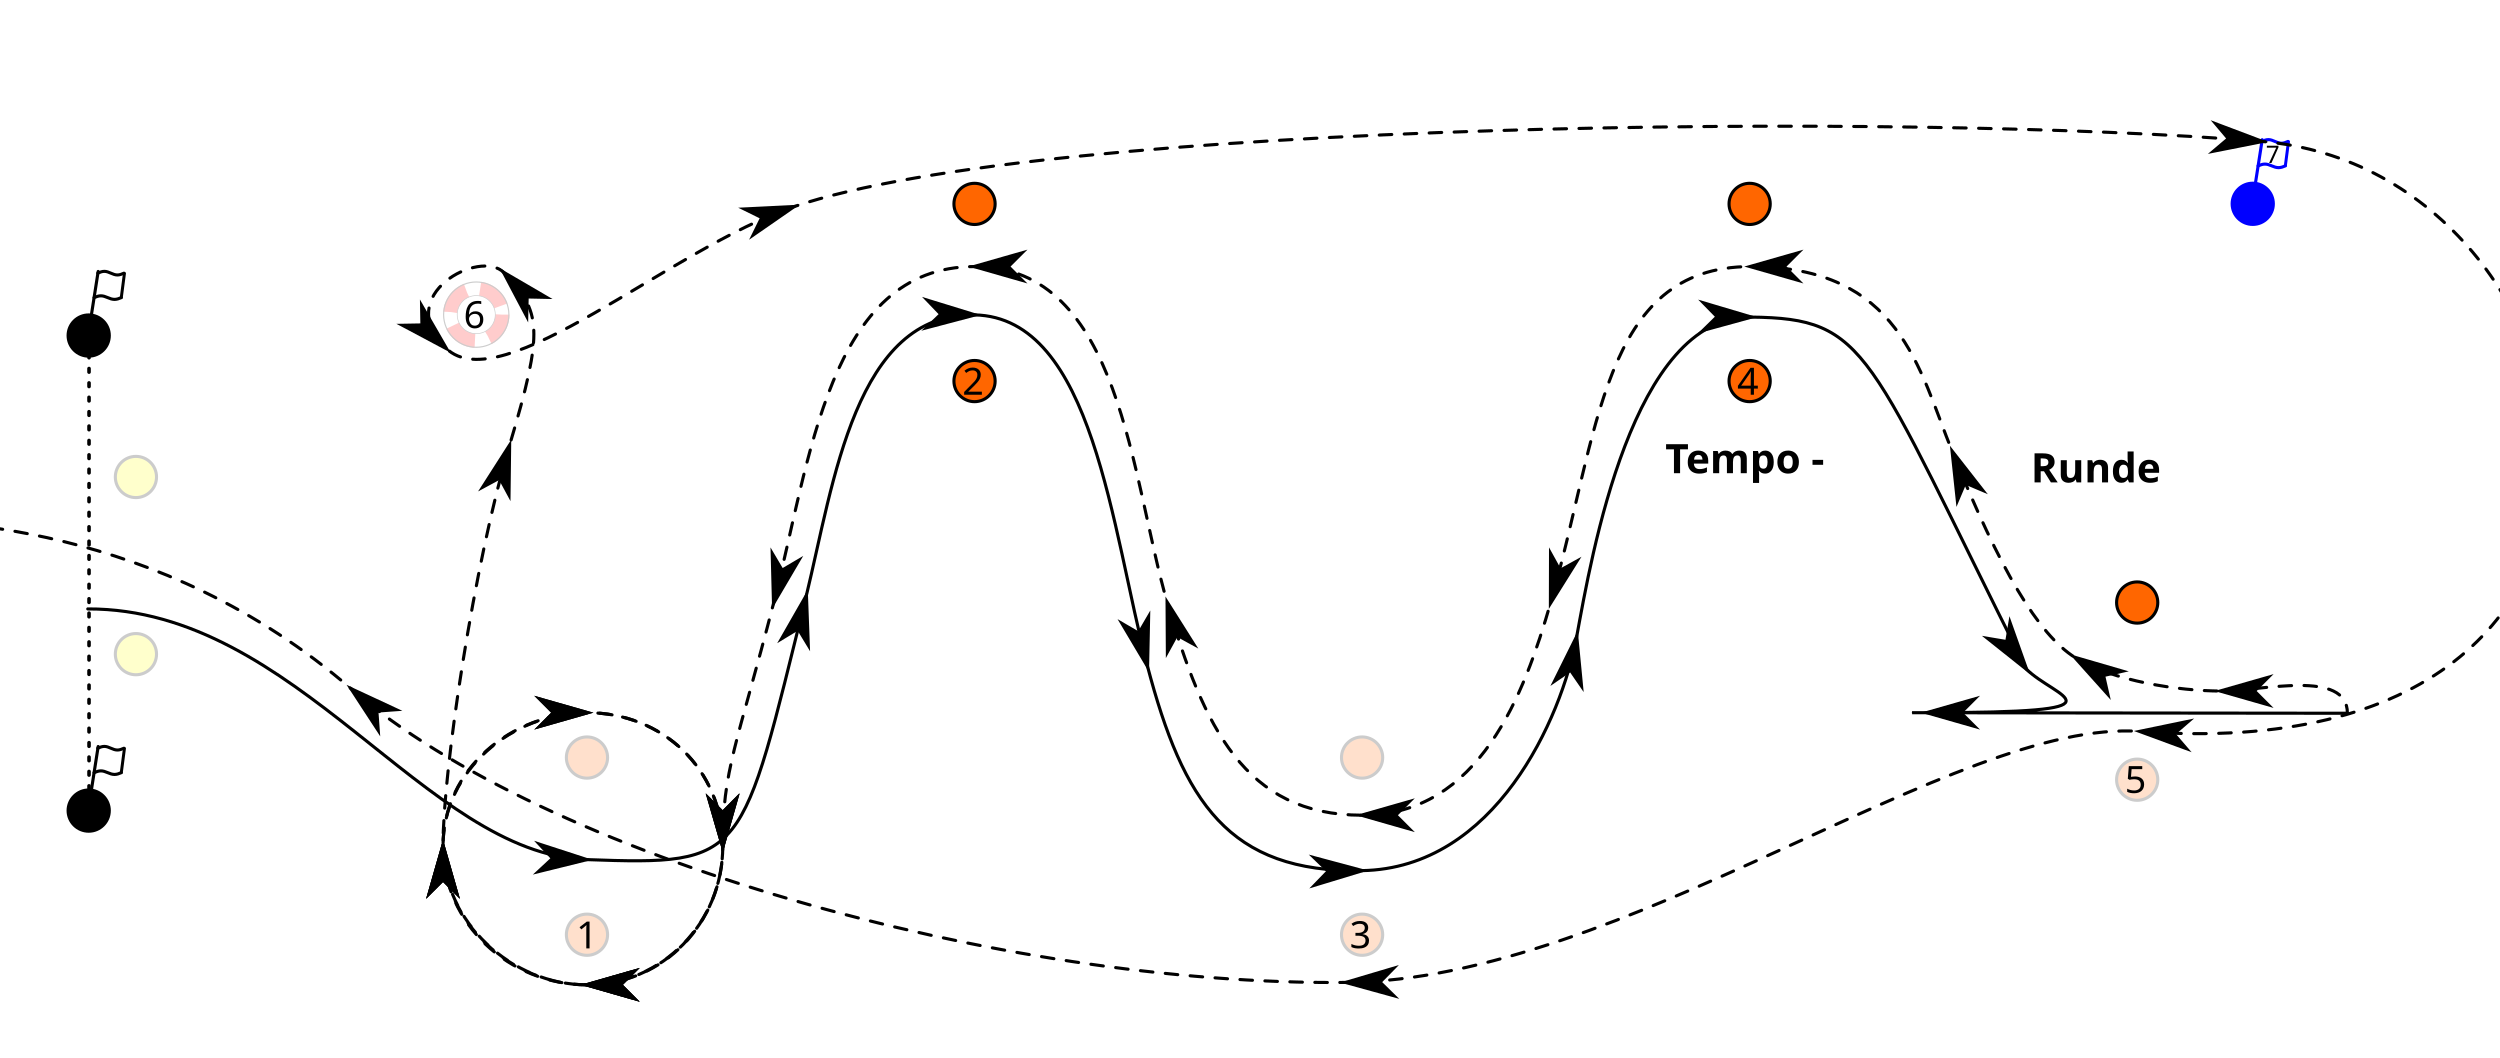
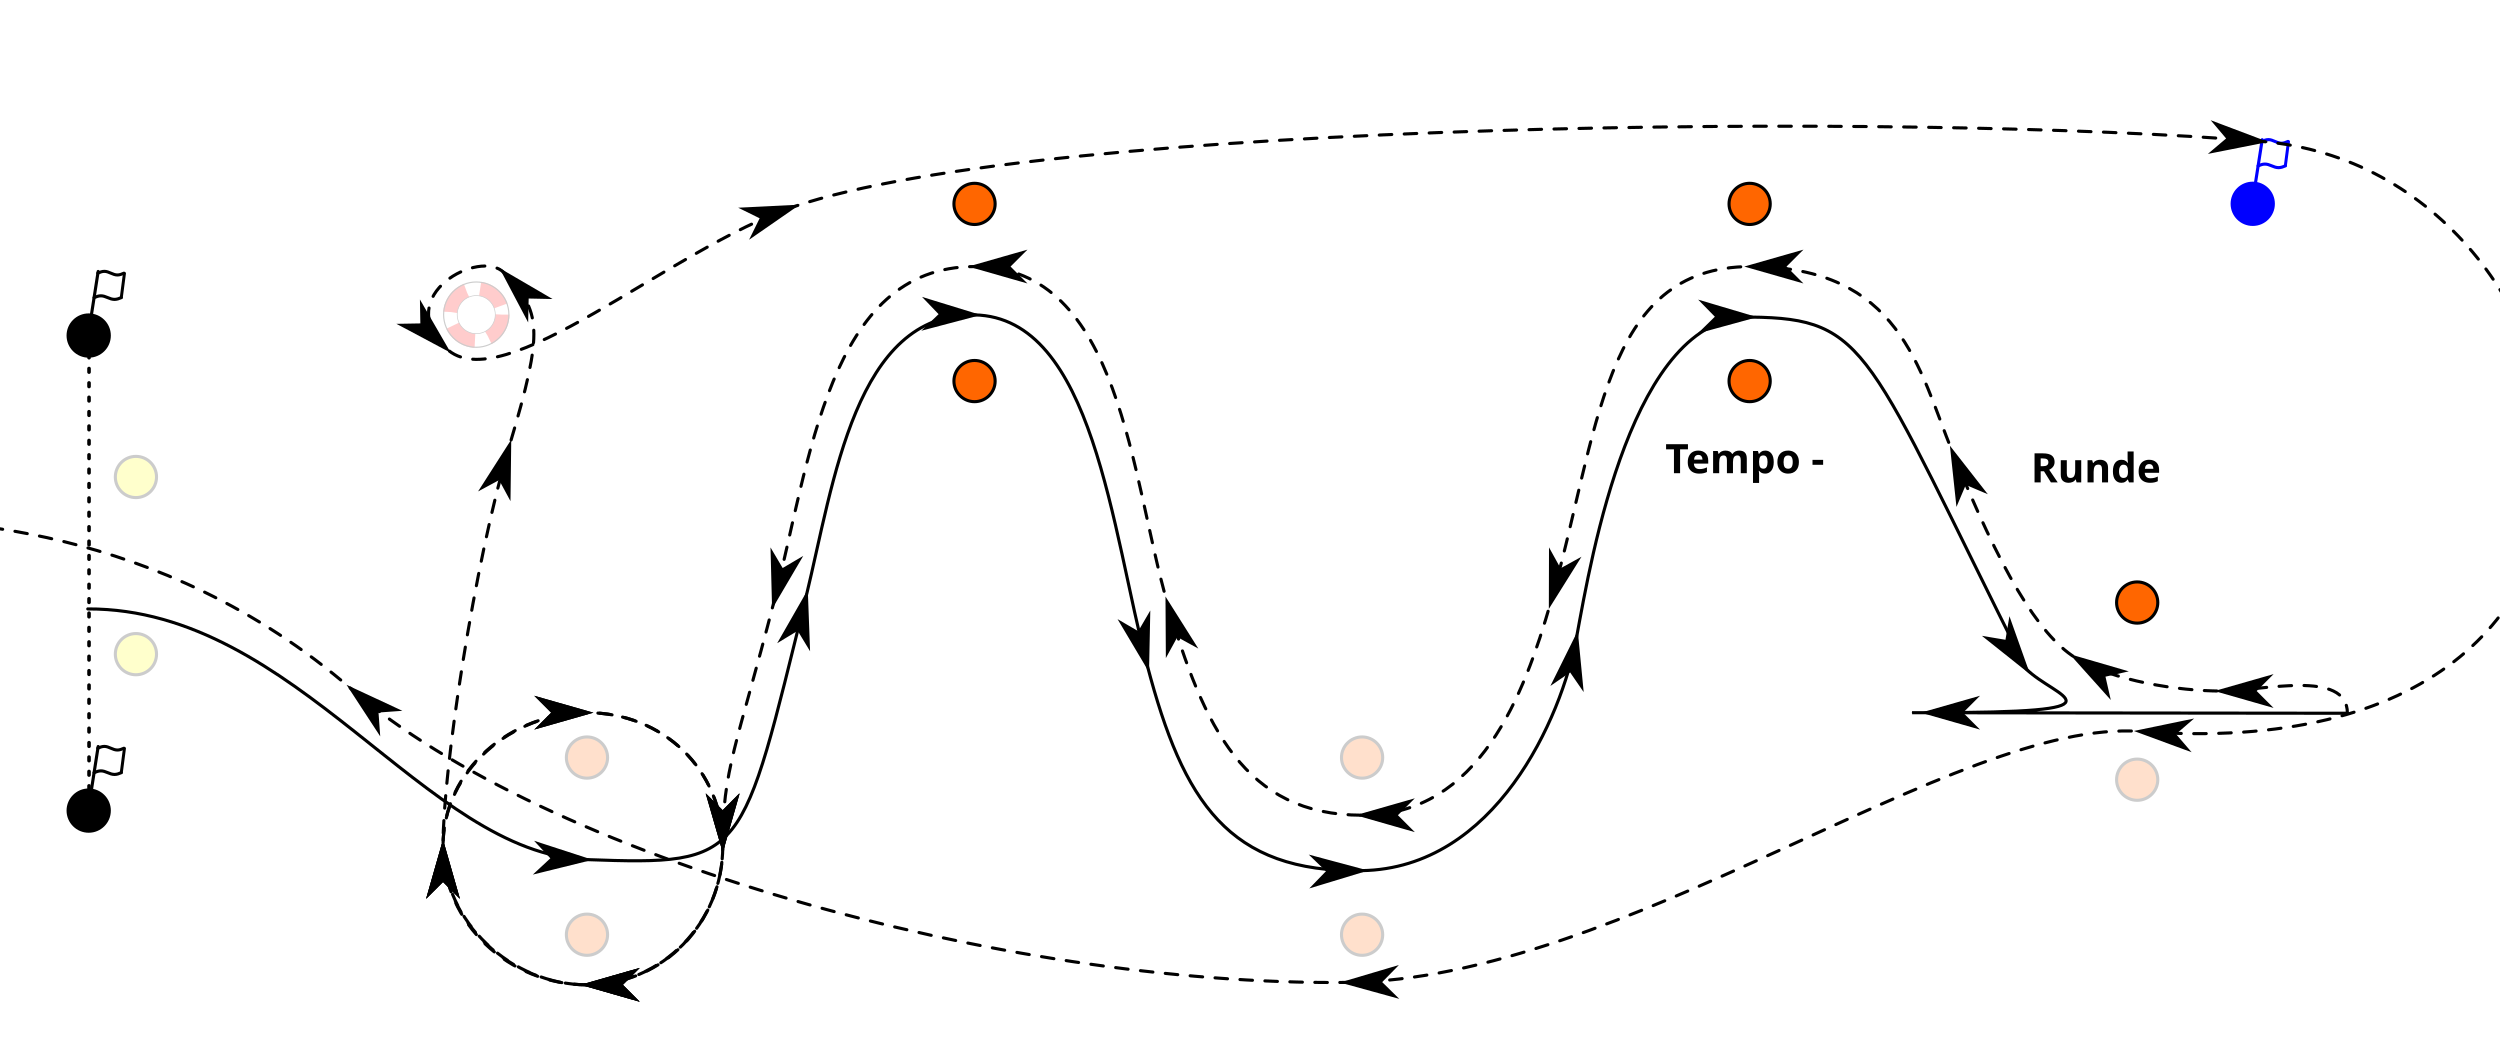
<svg xmlns="http://www.w3.org/2000/svg" version="1.0" id="svg3641" height="360.829" width="853.326" style="enable-background:new" xml:space="preserve">
  <defs id="arrows">
    <marker id="RazorWire" refX="0" refY="0" orient="auto" style="overflow:visible">
      <path id="path5527" style="fill:#34ff00;fill-opacity:1;fill-rule:evenodd;stroke:#34ff00;stroke-width:0.085pt;stroke-opacity:1" d="M 0.019,-0.632 V 0.595 L -6.621,2.568 H 9.113 L 2.979,0.595 V -0.632 L 9.166,-2.472 H -6.594 Z" />
    </marker>
    <marker orient="auto" refY="0" refX="0" id="Scissors" style="overflow:visible">
      <path id="schere" d="M 9.696,-3.847 C 8.661,-5.095 6.794,-5.052 5.4,-4.515 l -8.76,3.283 c -2.548,-1.394 -5.065,-0.995 -5.065,-1.673 0,-0.53 0.487,-0.414 0.414,-1.795 -0.07,-1.326 -1.454,-2.307 -2.763,-2.22 -1.309,-0.008 -2.666,0.995 -2.678,2.379 -0.098,1.393 1.074,2.688 2.461,2.779 1.624,0.242 4.499,-0.742 5.848,1.676 C -6.148,1.766 -7.931,1.771 -9.543,1.679 -10.882,1.602 -12.489,1.985 -13.128,3.301 c -0.617,1.261 -0.012,3.056 1.405,3.442 1.43,0.525 3.393,-0.138 3.733,-1.782 0.262,-1.267 -0.635,-1.862 -0.291,-2.322 0.26,-0.347 1.91,-0.146 4.85,-1.466 L 6.055,4.515 C 7.253,4.85 8.718,4.839 9.78,3.66 L -0.055,-0.057 Z M -9.832,-5.874 c 1.381,0.771 1.268,2.862 -0.167,3.268 -1.298,0.452 -2.956,-0.81 -2.542,-2.216 0.242,-1.154 1.764,-1.579 2.709,-1.052 z m 0.06,8.552 c 1.441,0.532 1.196,2.97 -0.269,3.298 -0.972,0.337 -2.361,-0.148 -2.459,-1.293 -0.189,-1.392 1.446,-2.65 2.728,-2.005 z" style="fill:#34ff00;fill-opacity:1;stroke:#34ff00;stroke-width:1.067;stroke-opacity:1" />
    </marker>
    <marker orient="auto" refY="0" refX="0" id="Legs" style="overflow:visible">
      <g id="g5494" transform="scale(-0.7)" style="fill:#34ff00;fill-opacity:1;stroke:#34ff00;stroke-opacity:1">
        <g id="g5496" transform="matrix(0,-1,-1,0,22.0892,22.73484)" style="fill:#34ff00;fill-opacity:1;stroke:#34ff00;stroke-opacity:1">
          <path id="path5498" d="m 22.636,22.054 c -7.371,5.036 -2.618,7.047 -6.23,14.339" style="fill:#34ff00;fill-opacity:1;fill-rule:evenodd;stroke:#34ff00;stroke-width:1.067pt;stroke-opacity:1" />
          <path id="path5500" d="m 22.825,21.918 c -1.451,8.904 3.772,9.355 4.805,14.747" style="fill:#34ff00;fill-opacity:1;fill-rule:evenodd;stroke:#34ff00;stroke-width:1.067pt;stroke-opacity:1" />
        </g>
        <path id="path5502" d="m -15.029,-7.181 -0.984,4.313 4.227,-1.305 z" style="fill:#34ff00;fill-opacity:1;fill-rule:evenodd;stroke:#34ff00;stroke-width:1.067pt;stroke-opacity:1" />
        <path id="path5504" d="m -16.23,4.861 1.999,3.946 2.418,-3.704 z" style="fill:#34ff00;fill-opacity:1;fill-rule:evenodd;stroke:#34ff00;stroke-width:1.067pt;stroke-opacity:1" />
      </g>
    </marker>
    <linearGradient id="linearGradient5477">
      <stop style="stop-color:#57e307;stop-opacity:1;" offset="0" id="stop5479" />
    </linearGradient>
    <marker style="overflow:visible" id="Arrow1Lend" refX="0" refY="0" orient="auto">
      <path style="fill-rule:evenodd;stroke:#000000;stroke-width:0.853pt;marker-start:none" d="M -10.667,0 -14.933,4.267 0,0 -14.933,-4.267 Z" id="path3104" />
    </marker>
    <marker style="overflow:visible" id="Arrow1Lstart" refX="0" refY="0" orient="auto">
      <path style="fill-rule:evenodd;stroke:#000000;stroke-width:0.853pt;marker-start:none" d="M 10.667,0 14.933,-4.267 0,0 14.933,4.267 Z" id="path3282" />
    </marker>
    <marker style="overflow:visible" id="Arrow1Lstart-7" refX="0" refY="0" orient="auto">
      <path style="fill-rule:evenodd;stroke:#000000;stroke-width:0.853pt;marker-start:none" d="M 10.667,0 14.933,-4.267 0,0 14.933,4.267 Z" id="path3282-4" />
    </marker>
    <marker style="overflow:visible" id="Arrow1Lend-6" refX="0" refY="0" orient="auto">
      <path style="fill-rule:evenodd;stroke:#000000;stroke-width:0.853pt;marker-start:none" d="M -10.667,0 -14.933,4.267 0,0 -14.933,-4.267 Z" id="path3104-0" />
    </marker>
  </defs>
  <g transform="translate(-215.4445,-435.3955)" style="display:inline" id="Parcours">
    <defs id="defs2076" />
    <g id="g1" />
    <g id="layer6" style="display:inline">
      <g transform="translate(18.94796,85.04597)" id="Zeitnahme" style="display:inline">
        <g id="g13156" transform="translate(-177.6378,-94.48819)">
          <path style="fill:#000000;fill-opacity:1;stroke:#000000;stroke-width:1.762" d="m 411.087,559.37 c 0,-3.685 -2.986,-6.678 -6.678,-6.678 -3.683,0 -6.678,2.987 -6.678,6.678 0,3.685 2.987,6.678 6.678,6.678 3.685,0 6.678,-2.987 6.678,-6.678 z" id="Zeit_oben" />
        </g>
        <g id="g13172" transform="translate(-177.6378,67.66194)">
          <path style="fill:#000000;fill-opacity:1;stroke:#000000;stroke-width:1.762" d="m 411.087,559.37 c 0,-3.685 -2.986,-6.678 -6.678,-6.678 -3.683,0 -6.678,2.987 -6.678,6.678 0,3.685 2.987,6.678 6.678,6.678 3.685,0 6.678,-2.987 6.678,-6.678 z" id="Zeit_unten" />
        </g>
        <path style="fill:none;stroke:#000000;stroke-width:1.228;stroke-linecap:round;stroke-linejoin:miter;stroke-miterlimit:4;stroke-dasharray:1.228, 3.684;stroke-dashoffset:0;stroke-opacity:1" d="m 226.886,466.315 c 0,23.379 0,46.759 0,70.138 0,19.991 0,67.885 0,87.271" id="path14169" />
      </g>
      <g transform="translate(113.4362,157.2769)" id="Tor1" opacity="0.2" style="display:inline;fill:#ff6600">
        <path style="fill:#ff6600;stroke:#000000;stroke-width:1.056" d="m 309.393,536.693 c 0,-3.883 -3.149,-7.032 -7.031,-7.032 -3.881,0 -7.031,3.148 -7.031,7.032 0,3.883 3.15,7.031 7.031,7.031 3.882,0 7.031,-3.147 7.031,-7.031 z" id="Tor1_innen" />
        <path style="fill:#ff6600;stroke:#000000;stroke-width:1.056" d="m 309.393,597.166 c 0,-3.883 -3.149,-7.032 -7.031,-7.032 -3.881,0 -7.031,3.148 -7.031,7.032 0,3.883 3.15,7.031 7.031,7.031 3.882,0 7.031,-3.147 7.031,-7.031 z" id="Tor1_aussen" />
      </g>
      <g transform="translate(226.8221,-31.69941)" id="Tor2" style="display:inline;fill:#ff6600">
        <path style="fill:#ff6600;stroke:#000000;stroke-width:1.056" d="m 328.291,536.693 c 0,-3.883 -3.149,-7.032 -7.031,-7.032 -3.881,0 -7.031,3.148 -7.031,7.032 0,3.883 3.15,7.031 7.031,7.031 3.882,0 7.031,-3.147 7.031,-7.031 z" id="Tor2_aussen" />
        <path style="fill:#ff6600;stroke:#000000;stroke-width:1.056" d="m 328.291,597.166 c 0,-3.883 -3.149,-7.032 -7.031,-7.032 -3.881,0 -7.031,3.148 -7.031,7.032 0,3.883 3.15,7.031 7.031,7.031 3.882,0 7.031,-3.147 7.031,-7.031 z" id="Tor2_innen" />
      </g>
      <g transform="translate(340.2078,157.2769)" id="Tor3" opacity="0.2" style="display:inline;fill:#ff6600">
        <path style="fill:#ff6600;stroke:#000000;stroke-width:1.056" d="m 347.189,536.693 c 0,-3.883 -3.149,-7.032 -7.031,-7.032 -3.881,0 -7.031,3.148 -7.031,7.032 0,3.883 3.15,7.031 7.031,7.031 3.882,0 7.031,-3.147 7.031,-7.031 z" id="Tor3_innen" />
        <path style="fill:#ff6600;stroke:#000000;stroke-width:1.056" d="m 347.189,597.166 c 0,-3.883 -3.149,-7.032 -7.031,-7.032 -3.881,0 -7.031,3.148 -7.031,7.032 0,3.883 3.15,7.031 7.031,7.031 3.882,0 7.031,-3.147 7.031,-7.031 z" id="Tor3_aussen" />
      </g>
      <g transform="translate(453.5935,-31.69941)" id="Tor4" style="display:inline;fill:#ff6600">
        <path style="fill:#ff6600;stroke:#000000;stroke-width:1.056" d="m 366.086,536.693 c 0,-3.883 -3.149,-7.032 -7.031,-7.032 -3.881,0 -7.031,3.148 -7.031,7.032 0,3.883 3.15,7.031 7.031,7.031 3.882,0 7.031,-3.147 7.031,-7.031 z" id="Tor4_aussen" />
        <path style="fill:#ff6600;stroke:#000000;stroke-width:1.056" d="m 366.086,597.166 c 0,-3.883 -3.149,-7.032 -7.031,-7.032 -3.881,0 -7.031,3.148 -7.031,7.032 0,3.883 3.15,7.031 7.031,7.031 3.882,0 7.031,-3.147 7.031,-7.031 z" id="Tor4_innen" />
      </g>
      <g transform="translate(566.9793,104.3635)" id="Tor5" style="display:inline;fill:#ff6600">
        <path style="fill:#ff6600;stroke:#000000;stroke-width:1.056" d="m 384.984,536.693 c 0,-3.883 -3.149,-7.032 -7.031,-7.032 -3.881,0 -7.031,3.148 -7.031,7.032 0,3.883 3.15,7.031 7.031,7.031 3.882,0 7.031,-3.147 7.031,-7.031 z" id="Tor5_oben" />
        <path style="fill:#ff6600;stroke:#000000;stroke-width:1.056" d="m 384.984,597.166 c 0,-3.883 -3.149,-7.032 -7.031,-7.032 -3.881,0 -7.031,3.148 -7.031,7.032 0,3.883 3.15,7.031 7.031,7.031 3.882,0 7.031,-3.147 7.031,-7.031 z" id="Tor5_unten" opacity="0.2" />
      </g>
      <g transform="translate(18.94796,138.3793)" id="Schikane" opacity="0.2" style="display:inline">
        <g style="fill:none" id="Ring">
          <ellipse id="path8826" style="fill:none;stroke:#ff0000;stroke-width:4.821;stroke-linecap:butt;stroke-linejoin:round;stroke-miterlimit:4;stroke-dasharray:9.643, 4.821;stroke-dashoffset:0;stroke-opacity:1" cx="359.055" cy="404.409" rx="8.928" ry="8.928" />
          <ellipse style="display:inline;fill:none;stroke:#000000;stroke-width:0.229;stroke-linecap:round;stroke-linejoin:round;stroke-miterlimit:4;stroke-dasharray:none;stroke-dashoffset:0;stroke-opacity:1" id="path3620" cx="359.055" cy="404.409" rx="6.5" ry="6.5" />
          <ellipse style="display:inline;fill:none;stroke:#000000;stroke-width:0.393;stroke-linecap:round;stroke-linejoin:round;stroke-miterlimit:4;stroke-dasharray:none;stroke-dashoffset:0;stroke-opacity:1" id="path2733" cx="359.055" cy="404.409" rx="11.142" ry="11.142" />
        </g>
      </g>
      <g transform="translate(-40.52031,61.51377)" id="StartZiel" opacity="0.2" style="display:inline">
        <path style="fill:#ffff00;stroke:#000000;stroke-width:1.056" d="m 309.393,536.693 c 0,-3.883 -3.149,-7.032 -7.031,-7.032 -3.881,0 -7.031,3.148 -7.031,7.032 0,3.883 3.15,7.031 7.031,7.031 3.882,0 7.031,-3.147 7.031,-7.031 z" id="StartZiel_oben" />
        <path style="fill:#ffff00;stroke:#000000;stroke-width:1.056" d="m 309.393,597.166 c 0,-3.883 -3.149,-7.032 -7.031,-7.032 -3.881,0 -7.031,3.148 -7.031,7.032 0,3.883 3.15,7.031 7.031,7.031 3.882,0 7.031,-3.147 7.031,-7.031 z" id="StartZiel_unten" />
      </g>
    </g>
  </g>
  <g transform="translate(-215.4445,-435.3955)" style="display:inline" id="ParcoursLabel">
    <defs id="defs2832" />
    <g id="g3113" style="display:inline">
-       <text xml:space="preserve" style="font-style:normal;font-weight:normal;font-size:12.8px;line-height:0%;font-family:'Arial Black';display:inline;fill:#000000;fill-opacity:1;stroke:none;stroke-width:1.067" x="373.691" y="547.37" id="Nummer_Schikane">
+       <text xml:space="preserve" style="font-style:normal;font-weight:normal;font-size:12.8px;line-height:0%;font-family:'Arial Black';display:inline;fill:#000000;fill-opacity:1;stroke:none;stroke-width:1.067" x="373.691" y="547.37" id="Nummer_Schikane" opacity="0">
        <tspan id="tspan3032" x="373.691" y="547.37" style="font-size:12.8px;line-height:1.25;stroke-width:1.067">6</tspan>
      </text>
-       <text xml:space="preserve" style="font-style:normal;font-weight:normal;font-size:12.8px;line-height:0%;font-family:'Arial Black';display:inline;fill:#000000;fill-opacity:1;stroke:none;stroke-width:1.067" x="412.13" y="759.102" id="Nummer_Tor1">
+       <text xml:space="preserve" style="font-style:normal;font-weight:normal;font-size:12.8px;line-height:0%;font-family:'Arial Black';display:inline;fill:#000000;fill-opacity:1;stroke:none;stroke-width:1.067" x="412.13" y="759.102" id="Nummer_Tor1" opacity="0">
        <tspan id="tspan3036" x="412.13" y="759.102" style="font-size:12.8px;line-height:1.25;stroke-width:1.067">1</tspan>
      </text>
-       <text xml:space="preserve" style="font-style:normal;font-weight:normal;font-size:12.8px;line-height:0%;font-family:'Arial Black';display:inline;fill:#000000;fill-opacity:1;stroke:none;stroke-width:1.067" x="808.383" y="570.125" id="Nummer_Tor4">
+       <text xml:space="preserve" style="font-style:normal;font-weight:normal;font-size:12.8px;line-height:0%;font-family:'Arial Black';display:inline;fill:#000000;fill-opacity:1;stroke:none;stroke-width:1.067" x="808.383" y="570.125" id="Nummer_Tor4" opacity="0">
        <tspan id="tspan3040" x="808.383" y="570.125" style="font-size:12.8px;line-height:1.25;stroke-width:1.067">4</tspan>
      </text>
-       <text xml:space="preserve" style="font-style:normal;font-weight:normal;font-size:12.8px;line-height:0%;font-family:'Arial Black';display:inline;fill:#000000;fill-opacity:1;stroke:none;stroke-width:1.067" x="940.704" y="706.032" id="Nummer_Tor5">
+       <text xml:space="preserve" style="font-style:normal;font-weight:normal;font-size:12.8px;line-height:0%;font-family:'Arial Black';display:inline;fill:#000000;fill-opacity:1;stroke:none;stroke-width:1.067" x="940.704" y="706.032" id="Nummer_Tor5" opacity="0">
        <tspan id="tspan3044" x="940.704" y="706.032" style="font-size:12.8px;line-height:1.25;stroke-width:1.067">5</tspan>
      </text>
-       <text xml:space="preserve" style="font-style:normal;font-weight:normal;font-size:12.8px;line-height:0%;font-family:'Arial Black';display:inline;fill:#000000;fill-opacity:1;stroke:none;stroke-width:1.067" x="676.131" y="759.024" id="Nummer_Tor3">
+       <text xml:space="preserve" style="font-style:normal;font-weight:normal;font-size:12.8px;line-height:0%;font-family:'Arial Black';display:inline;fill:#000000;fill-opacity:1;stroke:none;stroke-width:1.067" x="676.131" y="759.024" id="Nummer_Tor3" opacity="0">
        <tspan id="tspan3048" x="676.131" y="759.024" style="font-size:12.8px;line-height:1.25;stroke-width:1.067">3</tspan>
      </text>
      <g transform="translate(579.9631,-35.51099)" id="Speedboje_oben" style="display:inline">
        <path id="path3052" d="m 411.087,540.472 c 0,-3.685 -2.986,-6.678 -6.678,-6.678 -3.683,0 -6.678,2.987 -6.678,6.678 0,3.685 2.987,6.678 6.678,6.678 3.685,0 6.678,-2.987 6.678,-6.678 z" style="fill:#0000ff;fill-opacity:1;stroke:#0000ff;stroke-width:1.762" />
        <g style="stroke:#0000ff" id="g3062">
          <path id="path3054" d="m 407.511,519.18 c 0.372,-0.161 0.745,-0.325 1.117,-0.438 0.372,-0.114 0.744,-0.181 1.117,-0.181 0.372,0 0.744,0.063 1.117,0.181 0.372,0.113 0.744,0.273 1.116,0.438 0.369,0.16 0.745,0.321 1.117,0.434 0.369,0.114 0.745,0.181 1.117,0.181 0.368,0 0.745,-0.064 1.117,-0.181 0.368,-0.113 0.744,-0.274 1.117,-0.434" style="fill:none;stroke:#0000ff;stroke-width:1.052;stroke-linecap:round;stroke-linejoin:round" />
          <path id="path3056" d="m 407.643,518.601 -2.7,17.3 v 0.258 0" style="fill:none;stroke:#0000ff;stroke-width:1.067;stroke-linecap:round;stroke-linejoin:round" />
          <path id="path3058" d="m 406.246,527.522 c 0.384,-0.158 0.775,-0.317 1.163,-0.429 0.383,-0.113 0.775,-0.179 1.163,-0.179 0.383,0 0.774,0.062 1.163,0.179 0.387,0.112 0.774,0.271 1.163,0.429 0.387,0.159 0.774,0.317 1.162,0.433 0.388,0.109 0.775,0.175 1.163,0.175 0.388,0 0.775,-0.062 1.163,-0.175 0.387,-0.112 0.775,-0.271 1.163,-0.433" style="fill:none;stroke:#0000ff;stroke-width:1.067;stroke-linecap:round;stroke-linejoin:round" />
          <path id="path3060" d="m 416.604,519.31 -1.039,7.969 v 0.12 0" style="fill:none;stroke:#0000ff;stroke-width:1.024;stroke-linecap:round" />
        </g>
-         <text xml:space="preserve" style="font-style:normal;font-weight:normal;font-size:12.8px;line-height:0%;font-family:'Arial Black';fill:#000000;fill-opacity:1;stroke:none;stroke-width:1.067" x="408.873" y="526.543" id="Nummer_Speedboje_oben">
+         <text xml:space="preserve" style="font-style:normal;font-weight:normal;font-size:12.8px;line-height:0%;font-family:'Arial Black';fill:#000000;fill-opacity:1;stroke:none;stroke-width:1.067" x="408.873" y="526.543" id="Nummer_Speedboje_oben" opacity="0">
          <tspan id="tspan3064" x="408.873" y="526.543" style="font-size:8.242px;line-height:1.25;stroke-width:1.067">7</tspan>
        </text>
      </g>
-       <text xml:space="preserve" style="font-style:normal;font-weight:normal;font-size:12.8px;line-height:0%;font-family:'Arial Black';display:inline;fill:#000000;fill-opacity:1;stroke:none;stroke-width:1.067" x="543.926" y="570.125" id="Nummer_Tor2">
+       <text xml:space="preserve" style="font-style:normal;font-weight:normal;font-size:12.8px;line-height:0%;font-family:'Arial Black';display:inline;fill:#000000;fill-opacity:1;stroke:none;stroke-width:1.067" x="543.926" y="570.125" id="Nummer_Tor2" opacity="0">
        <tspan id="tspan3088" x="543.926" y="570.125" style="font-size:12.8px;line-height:1.25;stroke-width:1.067">2</tspan>
      </text>
      <g id="Zeit_oben_Flagge">
        <path id="path3092" d="m 248.821,528.636 c 0.372,-0.161 0.745,-0.325 1.117,-0.438 0.372,-0.114 0.744,-0.181 1.117,-0.181 0.372,0 0.744,0.063 1.117,0.181 0.372,0.113 0.744,0.273 1.116,0.438 0.369,0.16 0.745,0.321 1.117,0.434 0.369,0.114 0.745,0.181 1.117,0.181 0.368,0 0.745,-0.064 1.117,-0.181 0.368,-0.113 0.744,-0.274 1.117,-0.434" style="display:inline;fill:none;stroke:#000000;stroke-width:1.052;stroke-linecap:round;stroke-linejoin:round" />
        <path id="path3094" d="m 248.953,528.057 -2.7,17.3 v 0.258 0" style="display:inline;fill:none;stroke:#000000;stroke-width:1.067;stroke-linecap:round;stroke-linejoin:round" />
        <path id="path3096" d="m 247.556,536.977 c 0.384,-0.158 0.775,-0.317 1.163,-0.429 0.383,-0.113 0.775,-0.179 1.163,-0.179 0.383,0 0.774,0.062 1.163,0.179 0.387,0.112 0.774,0.271 1.163,0.429 0.387,0.159 0.774,0.317 1.162,0.433 0.388,0.109 0.775,0.175 1.163,0.175 0.388,0 0.775,-0.062 1.163,-0.175 0.387,-0.112 0.775,-0.271 1.163,-0.433" style="display:inline;fill:none;stroke:#000000;stroke-width:1.067;stroke-linecap:round;stroke-linejoin:round" />
        <path id="path3098" d="m 257.914,528.766 -1.039,7.969 v 0.12 0" style="display:inline;fill:none;stroke:#000000;stroke-width:1.024;stroke-linecap:round" />
      </g>
      <g id="Zeit_unten_Flagge">
        <path id="path3102" d="m 248.821,690.786 c 0.372,-0.161 0.745,-0.325 1.117,-0.438 0.372,-0.114 0.744,-0.181 1.117,-0.181 0.372,0 0.744,0.063 1.117,0.181 0.372,0.113 0.744,0.273 1.116,0.438 0.369,0.16 0.745,0.321 1.117,0.434 0.369,0.114 0.745,0.181 1.117,0.181 0.368,0 0.745,-0.064 1.117,-0.181 0.368,-0.113 0.744,-0.274 1.117,-0.434" style="display:inline;fill:none;stroke:#000000;stroke-width:1.052;stroke-linecap:round;stroke-linejoin:round" />
        <path id="path3105" d="m 248.953,690.207 -2.7,17.3 v 0.258 0" style="display:inline;fill:none;stroke:#000000;stroke-width:1.067;stroke-linecap:round;stroke-linejoin:round" />
        <path id="path3107" d="m 247.556,699.127 c 0.384,-0.158 0.775,-0.317 1.163,-0.429 0.383,-0.113 0.775,-0.179 1.163,-0.179 0.383,0 0.774,0.062 1.163,0.179 0.387,0.112 0.774,0.271 1.163,0.429 0.387,0.159 0.774,0.317 1.162,0.433 0.388,0.109 0.775,0.175 1.163,0.175 0.388,0 0.775,-0.062 1.163,-0.175 0.387,-0.112 0.775,-0.271 1.163,-0.433" style="display:inline;fill:none;stroke:#000000;stroke-width:1.067;stroke-linecap:round;stroke-linejoin:round" />
        <path id="path3109" d="m 257.914,690.916 -1.039,7.969 v 0.12 0" style="display:inline;fill:none;stroke:#000000;stroke-width:1.024;stroke-linecap:round" />
      </g>
    </g>
  </g>
  <g transform="translate(-215.4445,-435.3955)" style="display:inline" id="Klasse7_rc3">
    <path id="path3331" d="m 169.627,612.629 c 24.841,0 99.927,0.93 165.776,57.967 65.849,57.037 221.586,101.287 339.598,100.139 94.732,-0.922 208.125,-90.345 270.989,-85.674 198.546,14.751 161.16,-191.434 41.483,-201.391 -119.676,-9.956 -414.325,-7.204 -501.156,22.3 -42.009,14.274 -99.821,66.44 -118.598,48.31 -18.777,-18.13 11.74,-34.145 19.717,-25.819 12.676,13.23 13.891,18.927 1.88,59.086 -12.012,40.159 -22.661,110.333 -22.663,136.631 -0.002,25.87 23.429,47.369 49.146,47.369 25.717,0 46.349,-21 46.349,-47.333 0,-26.333 -20.632,-45.56 -46.349,-45.56 -25.717,0 -49.143,19.227 -49.143,45.525 0,26.298 23.427,47.369 49.143,47.369 25.717,0 46.511,-21.463 46.349,-47.369 -0.162,-25.905 4.927,-34.694 17.386,-83.061 12.459,-48.205 18.661,-114.738 68.614,-114.738 49.951,0 53.378,72.457 65.733,114.738 12.355,42.281 26.346,72.534 66.486,72.534 40.14,0 55.394,-41.478 64.356,-72.534 16.463,-57.048 17.376,-114.738 68.292,-114.738 50.916,0 57.354,34.881 68.821,63.194 16.312,40.274 29.187,62.268 41.921,70.278 12.734,8.01 35.576,11.412 49.734,11.412 13.99,0 43.19,-7.596 43.19,7.587" style="display:inline;fill:none;stroke:#000000;stroke-width:1.066;stroke-linecap:round;stroke-linejoin:round;stroke-miterlimit:4;stroke-dasharray:4.263, 4.263;stroke-dashoffset:0;stroke-opacity:1;marker-start:none;marker-mid:url(#Arrow1Lstart);marker-end:none" />
    <path id="path3333" d="m 1016.681,678.851 c 0,0 -181.32,-0.198 -143.404,-0.198 71.653,0 43.372,-5.128 33.803,-14.92 -54.824,-109.218 -53.653,-119.673 -94.066,-120.105 -40.413,-0.433 -54.324,81.519 -59.43,109.238 -5.106,27.719 -27.807,78.951 -73.317,79.705 -45.51,0.754 -60.986,-23.578 -73.189,-69.9 -12.203,-46.322 -18.343,-118.973 -59.026,-119.797 -40.683,-0.824 -47.992,57.187 -57.414,95.945 -22.459,90.358 -20.057,91.969 -75.111,89.98 -55.054,-1.989 -98.673,-85.73 -170.121,-85.558" style="display:inline;fill:none;stroke:#000000;stroke-width:1.067;stroke-linecap:round;stroke-linejoin:round;stroke-miterlimit:4;stroke-dashoffset:0;stroke-opacity:1;marker-start:none;marker-mid:url(#Arrow1Lstart);marker-end:none" />
    <path id="path3335" d="m 462.148,724.213 c 0,-26.333 -20.632,-45.56 -46.349,-45.56 -25.717,0 -49.143,19.827 -49.143,45.56 0,26.47 22.661,47.333 49.143,47.333 26.47,0 46.349,-21.463 46.349,-47.333 z" style="display:inline;fill:none;stroke:#000000;stroke-width:1.067;stroke-linecap:round;stroke-linejoin:round;stroke-miterlimit:4;stroke-dasharray:4.267, 4.267;stroke-dashoffset:3.8;stroke-opacity:1;marker-start:none;marker-mid:url(#Arrow1Lstart);marker-end:none" />
    <text id="text3337" y="876.114" x="243.389" style="font-style:normal;font-weight:normal;font-size:12.8px;line-height:0%;font-family:Verdana;display:inline;fill:#e6e6e6;fill-opacity:1;stroke:none;stroke-width:1.067" xml:space="preserve">
      <tspan id="tspan3339" y="876.114" x="243.389" style="font-size:19.2px;line-height:1.25;stroke-width:1.067">Ablegen - Startlinie - in den Parcours, d.h. außen um die Tore 1 - 2 - 3 - 4 -</tspan>
      <tspan id="tspan3341" y="900.114" x="243.389" style="font-size:19.2px;line-height:1.25;stroke-width:1.067">rückwärts durch das Tor 5 - vorwärts wieder in den Parcours, d.h. durch die Tore</tspan>
      <tspan id="tspan3343" y="924.114" x="243.389" style="font-size:19.2px;line-height:1.25;stroke-width:1.067">4 - 3 - 2 - schnelle Umkreisung des Tores 1 (das Tor 1 bleibt an der Steuerbordseite!) -</tspan>
      <tspan id="tspan3345" y="948.114" x="243.389" style="font-size:19.2px;line-height:1.25;stroke-width:1.067">Schikane an der Tonne 6 - Temporunde: <tspan id="tspan3347" style="font-weight:bold;font-size:19.2px;fill:#e6e6e6;stroke-width:1.067">außen</tspan> an den Toren 2 und 4, um die</tspan>
      <tspan id="tspan3349" y="972.114" x="243.389" style="font-size:19.2px;line-height:1.25;stroke-width:1.067">Tonne 7, <tspan id="tspan3351" style="font-weight:bold;font-size:19.2px;fill:#e6e6e6;stroke-width:1.067">innen</tspan> an den Toren 4 und 2 vorbei - Ziellinie - anlegen.</tspan>
    </text>
    <g transform="translate(18.94796,138.3793)" id="g3353">
      <text xml:space="preserve" style="font-style:normal;font-weight:bold;font-size:12.8px;line-height:0%;font-family:Verdana;fill:#000000;fill-opacity:1;stroke:none;stroke-width:1.067" x="764.899" y="458.537" id="text3355">
        <tspan id="tspan3357" x="764.899" y="458.537" style="font-size:13.867px;line-height:1.25;stroke-width:1.067">Tempo -</tspan>
      </text>
      <text xml:space="preserve" style="font-style:normal;font-weight:bold;font-size:12.8px;line-height:0%;font-family:Verdana;fill:#000000;fill-opacity:1;stroke:none;stroke-width:1.067" x="889.699" y="461.668" id="text3359">
        <tspan id="tspan3361" x="889.699" y="461.668" style="font-size:13.867px;line-height:1.25;stroke-width:1.067">Runde</tspan>
      </text>
    </g>
    <text id="text3363" y="328.002" x="595.582" style="font-style:normal;font-weight:normal;font-size:12.8px;line-height:0%;font-family:Verdana;text-align:center;text-anchor:middle;display:inline;fill:#000000;fill-opacity:1;stroke:none;stroke-width:1.067" xml:space="preserve">
      <tspan style="font-weight:bold;font-size:38.4px;line-height:1.25;text-align:center;text-anchor:middle;stroke-width:1.067" y="328.002" x="595.582" id="tspan3365">DMYV-Jugend</tspan>
      <tspan id="tspan3367" style="font-weight:bold;font-size:38.4px;line-height:1.25;text-align:center;text-anchor:middle;stroke-width:1.067" y="376.002" x="595.582">Motorboot-Slalom</tspan>
      <tspan style="font-weight:bold;font-size:38.4px;line-height:1.25;text-align:center;text-anchor:middle;stroke-width:1.067" id="tspan3369" y="424.002" x="595.582">Klasse 7 rc3</tspan>
    </text>
  </g>
  <g id="Export_Area" style="display:inline;opacity:1" transform="translate(-180.8124,-194.4877)">
    <g id="g2" />
    <g id="g3" />
  </g>
</svg>
